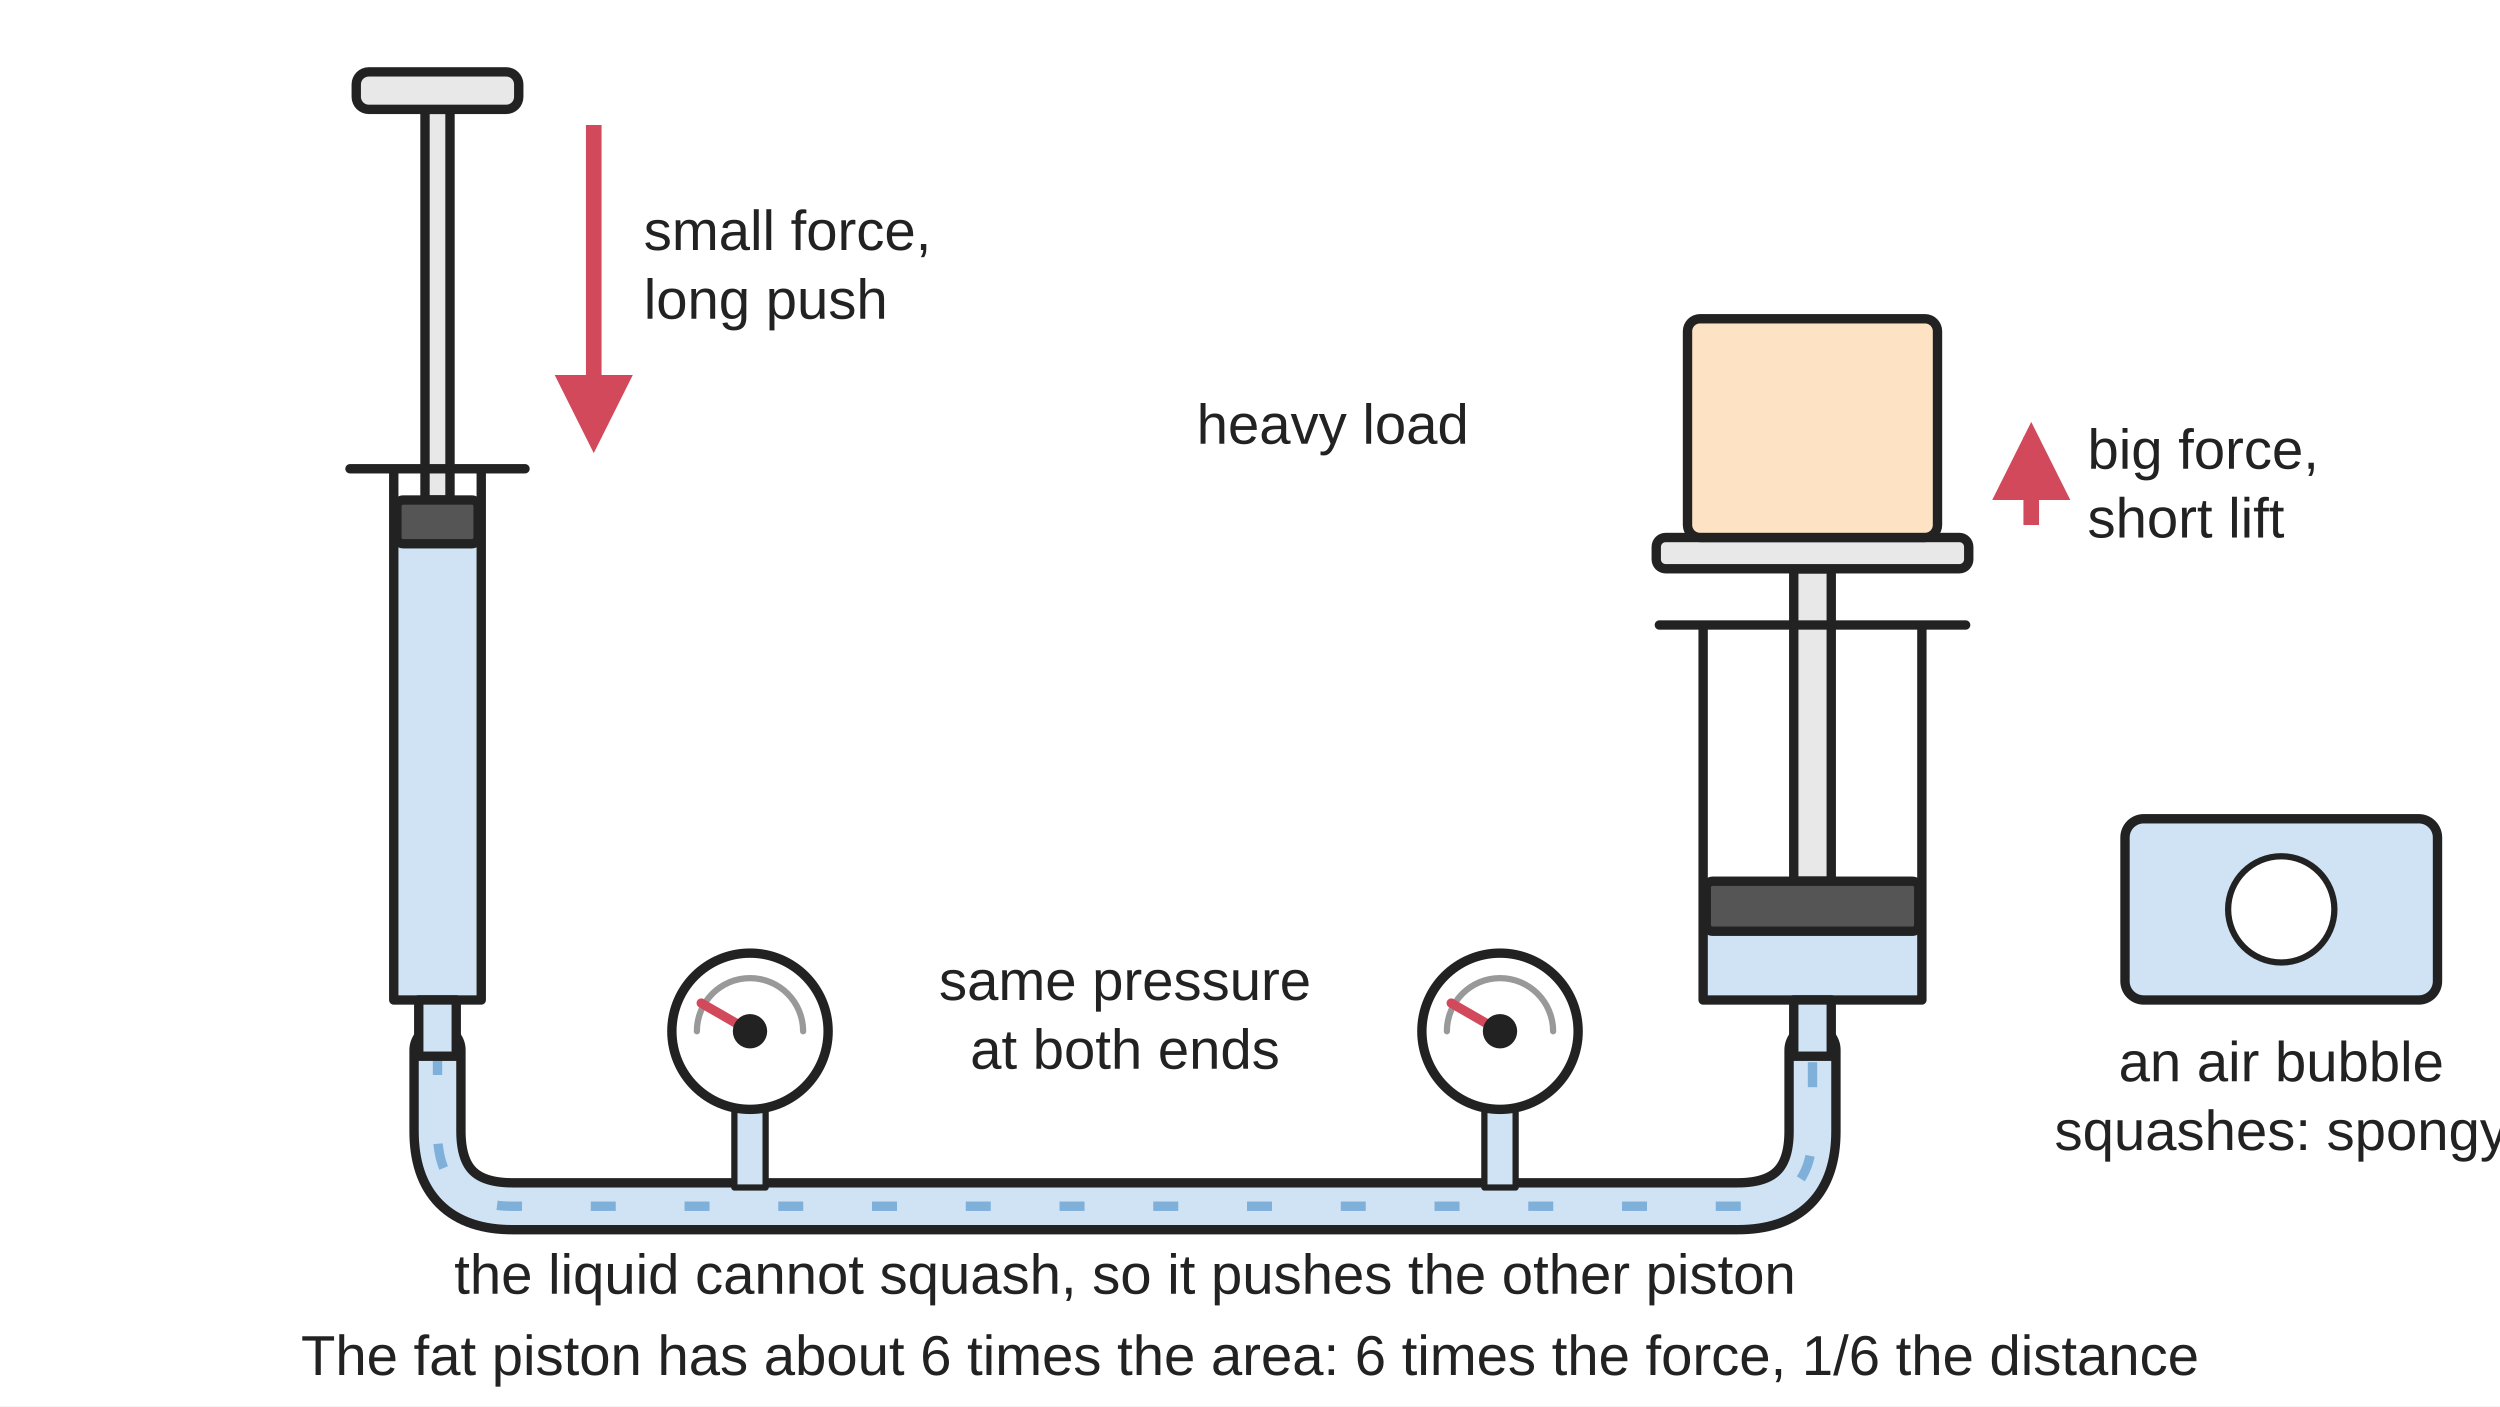
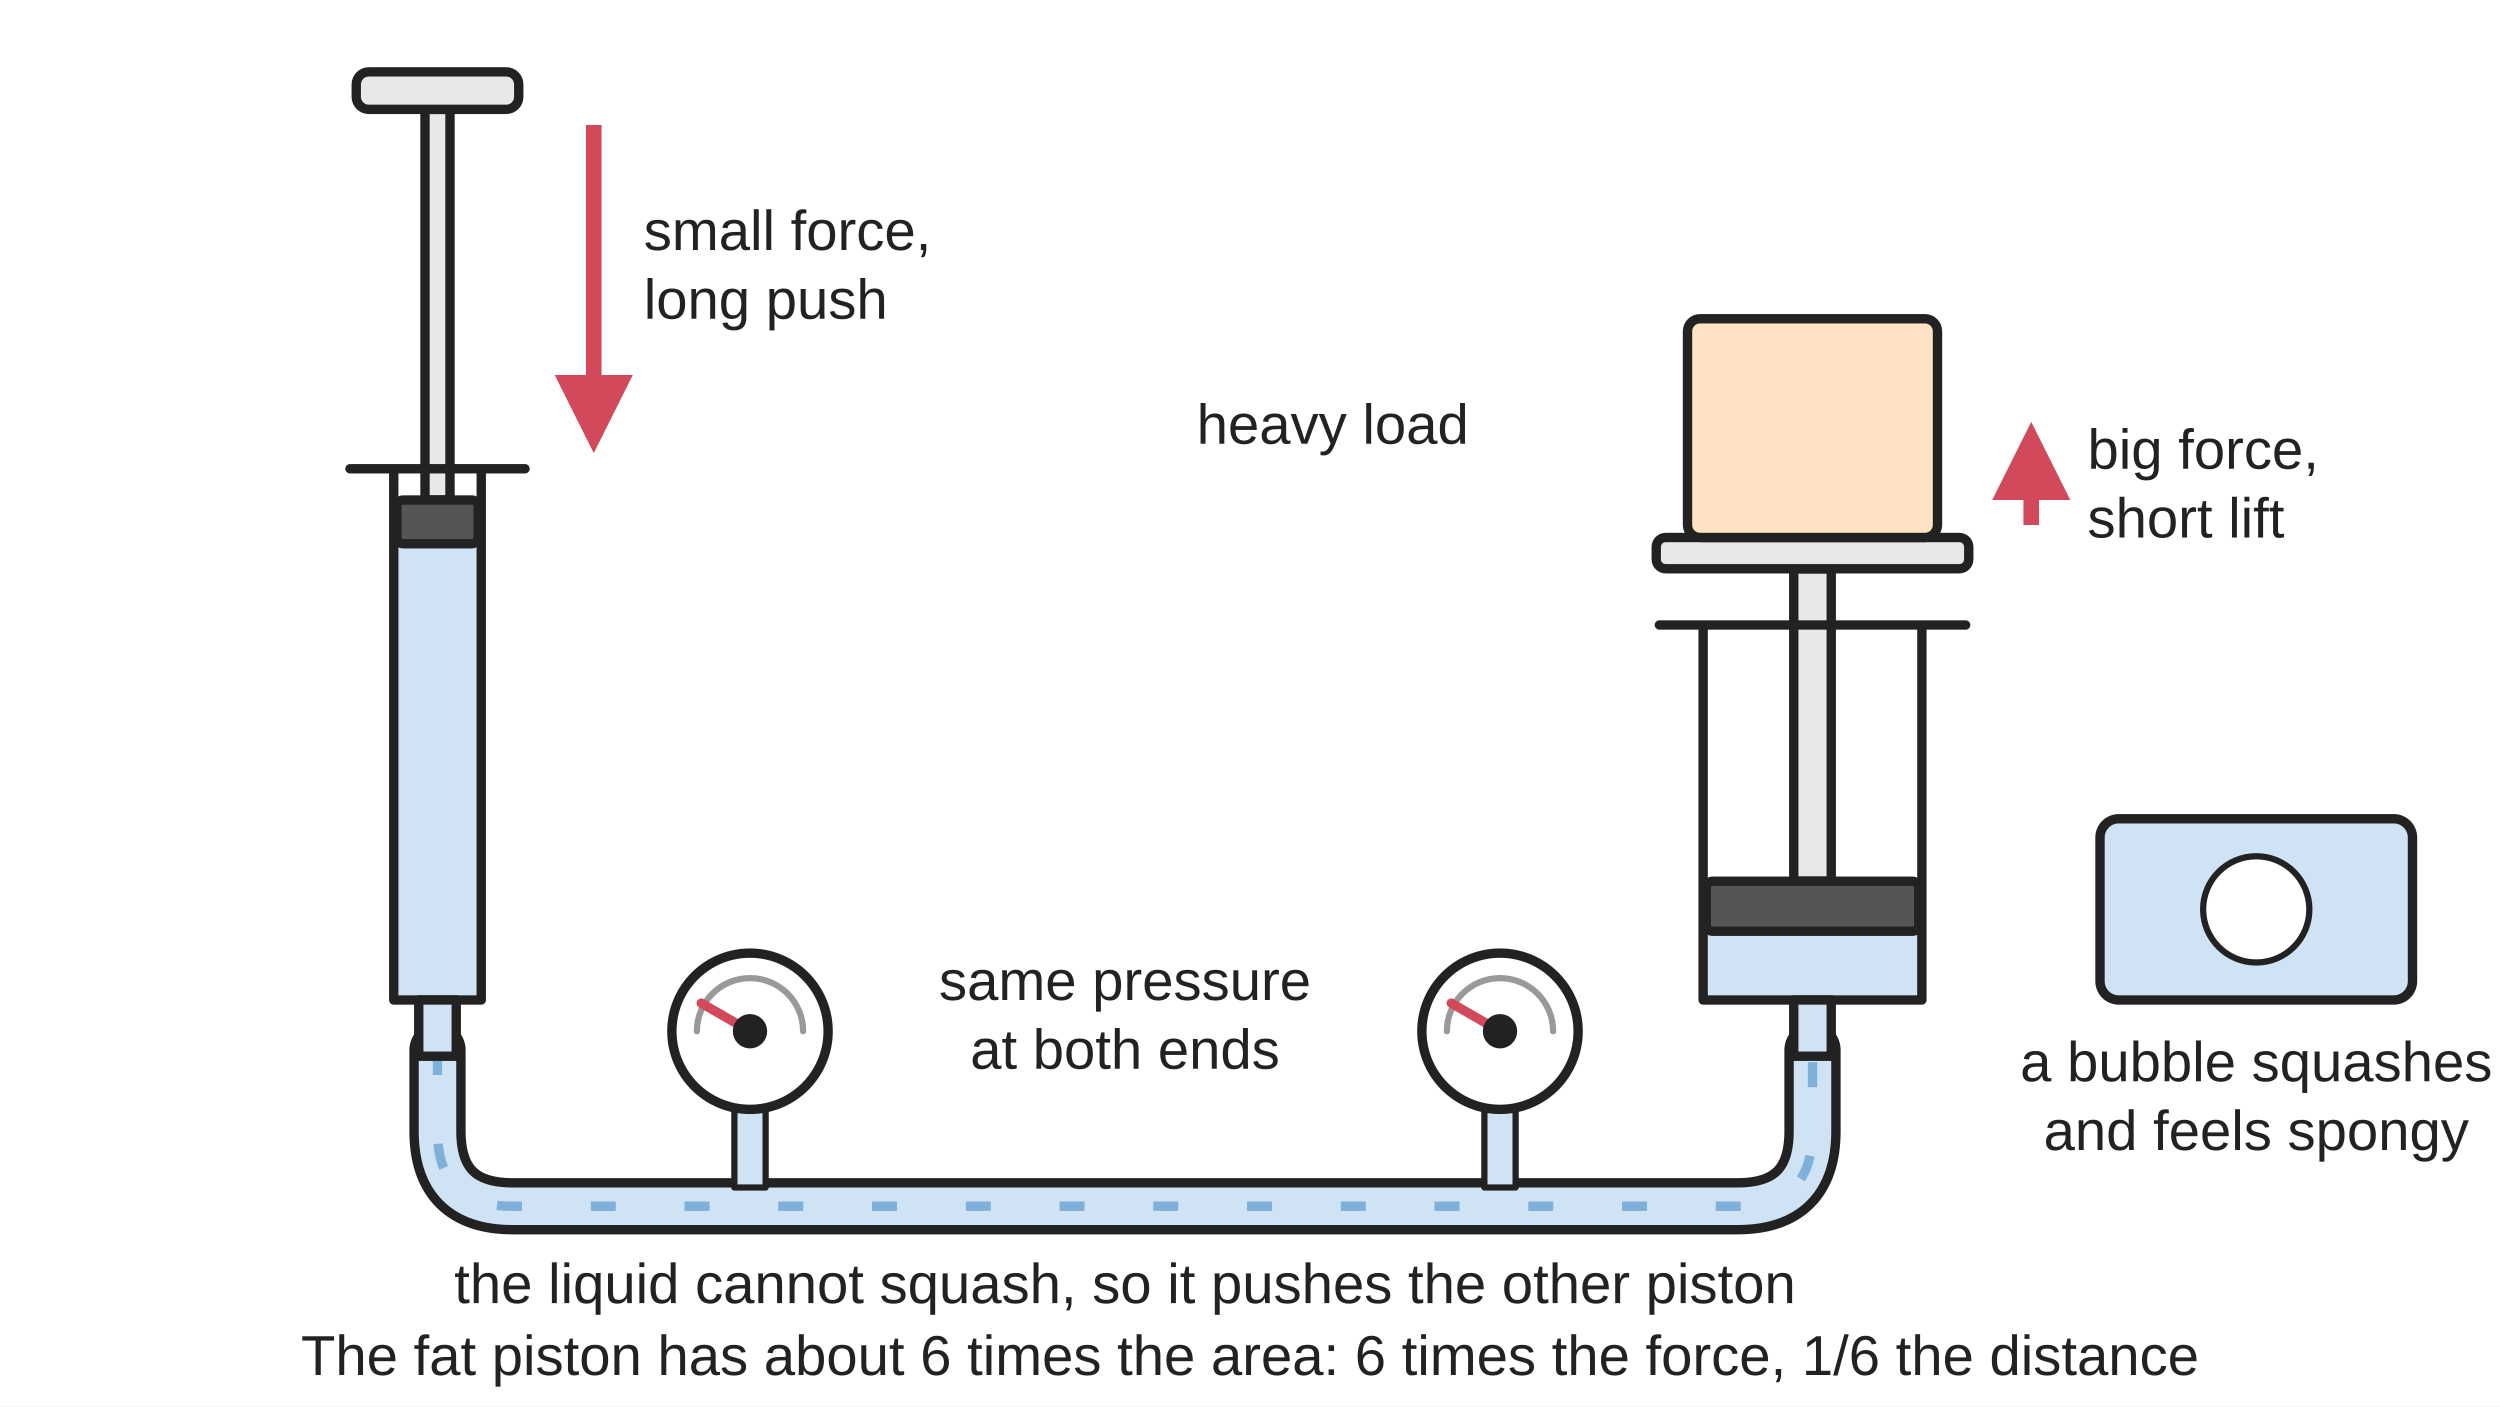
<svg xmlns="http://www.w3.org/2000/svg" viewBox="0 0 800 450" width="800" height="450" role="img">
  <rect width="800" height="450" fill="#ffffff" />
  <defs>
    <marker id="ah" viewBox="0 0 10 10" refX="8" refY="5" markerWidth="5" markerHeight="5" orient="auto-start-reverse">
      <path d="M0,0 L10,5 L0,10 z" fill="#d1495b" />
    </marker>
    <pattern id="hatch" width="10" height="10" patternUnits="userSpaceOnUse" patternTransform="rotate(45)">
      <line x1="0" y1="0" x2="0" y2="10" stroke="#222" stroke-width="2" />
    </pattern>
  </defs>
  <g stroke="#222" stroke-width="3" stroke-linejoin="round" stroke-linecap="round">
    <path d="M140,336 V362 Q140,386 164,386 H556 Q580,386 580,362 V336" fill="none" stroke-width="18" />
    <path d="M140,336 V362 Q140,386 164,386 H556 Q580,386 580,362 V336" fill="none" stroke="#cfe3f5" stroke-width="12" />
    <path d="M140,336 V362 Q140,386 164,386 H556 Q580,386 580,362 V336" fill="none" stroke="#7fb0da" stroke-width="3" stroke-dasharray="8 22" stroke-linecap="butt" />
    <rect x="235" y="352" width="10" height="28" fill="#cfe3f5" stroke-width="2" />
    <circle cx="240" cy="330" r="25" fill="#ffffff" />
    <path d="M240,330 m-17,0 a17,17 0 0 1 34,0" fill="none" stroke="#999" stroke-width="2" />
    <line x1="240" y1="330" x2="224.4" y2="321" stroke="#d1495b" stroke-width="3" />
    <circle cx="240" cy="330" r="4" fill="#222" />
    <rect x="475" y="352" width="10" height="28" fill="#cfe3f5" stroke-width="2" />
    <circle cx="480" cy="330" r="25" fill="#ffffff" />
    <path d="M480,330 m-17,0 a17,17 0 0 1 34,0" fill="none" stroke="#999" stroke-width="2" />
    <line x1="480" y1="330" x2="464.4" y2="321" stroke="#d1495b" stroke-width="3" />
    <circle cx="480" cy="330" r="4" fill="#222" />
    <rect x="126" y="150" width="28" height="170" fill="#ffffff" stroke="none" />
    <rect x="127" y="174" width="26" height="146" fill="#cfe3f5" stroke="none" />
    <g>
      <rect x="136" y="35" width="8" height="125" fill="#e8e8e8" />
      <rect x="114" y="23" width="52" height="12" rx="4" fill="#e8e8e8" />
      <rect x="127" y="160" width="26" height="14" rx="2" fill="#555" />
    </g>
    <path d="M126,150 V320 H154 V150 M112,150 H168" fill="none" />
    <rect x="134" y="320" width="12" height="18" fill="#cfe3f5" />
    <rect x="545" y="200" width="70" height="120" fill="#ffffff" stroke="none" />
    <rect x="546" y="298" width="68" height="22" fill="#cfe3f5" stroke="none" />
    <g>
      <rect x="574" y="182" width="12" height="100" fill="#e8e8e8" />
      <rect x="530" y="172" width="100" height="10" rx="3" fill="#e8e8e8" />
      <rect x="540" y="102" width="80" height="70" rx="4" fill="#fde2c4" />
      <rect x="546" y="282" width="68" height="16" rx="2" fill="#555" />
    </g>
    <path d="M545,200 V320 H615 V200 M531,200 H629" fill="none" />
    <rect x="574" y="320" width="12" height="18" fill="#cfe3f5" />
-     <rect x="680" y="262" width="100" height="58" rx="6" fill="#cfe3f5" />
-     <circle cx="730" cy="291" r="17" fill="#ffffff" stroke-width="2" />
+     <rect x="672" y="262" width="100" height="58" rx="6" fill="#cfe3f5" />
+     <circle cx="722" cy="291" r="17" fill="#ffffff" stroke-width="2" />
  </g>
  <g fill="none" stroke="#d1495b" stroke-width="5" marker-end="url(#ah)">
    <line x1="190" y1="40" x2="190" y2="140" />
    <line x1="650" y1="168" x2="650" y2="140" />
  </g>
  <g font-family="Arial, Helvetica, sans-serif" font-size="18" fill="#222" text-anchor="middle">
    <g text-anchor="start">
      <text x="206" y="80">small force,</text>
      <text x="206" y="102">long push</text>
      <text x="668" y="150">big force,</text>
      <text x="668" y="172">short lift</text>
    </g>
    <text x="470" y="142" text-anchor="end">heavy load</text>
    <text x="360" y="320">same pressure</text>
    <text x="360" y="342">at both ends</text>
-     <text x="730" y="346">an air bubble</text>
-     <text x="730" y="368">squashes: spongy</text>
-     <text x="360" y="414">the liquid cannot squash, so it pushes the other piston</text>
+     <text x="722" y="346">a bubble squashes</text>
+     <text x="722" y="368">and feels spongy</text>
+     <text x="360" y="417">the liquid cannot squash, so it pushes the other piston</text>
    <text x="400" y="440">The fat piston has about 6 times the area: 6 times the force, 1/6 the distance</text>
  </g>
</svg>
